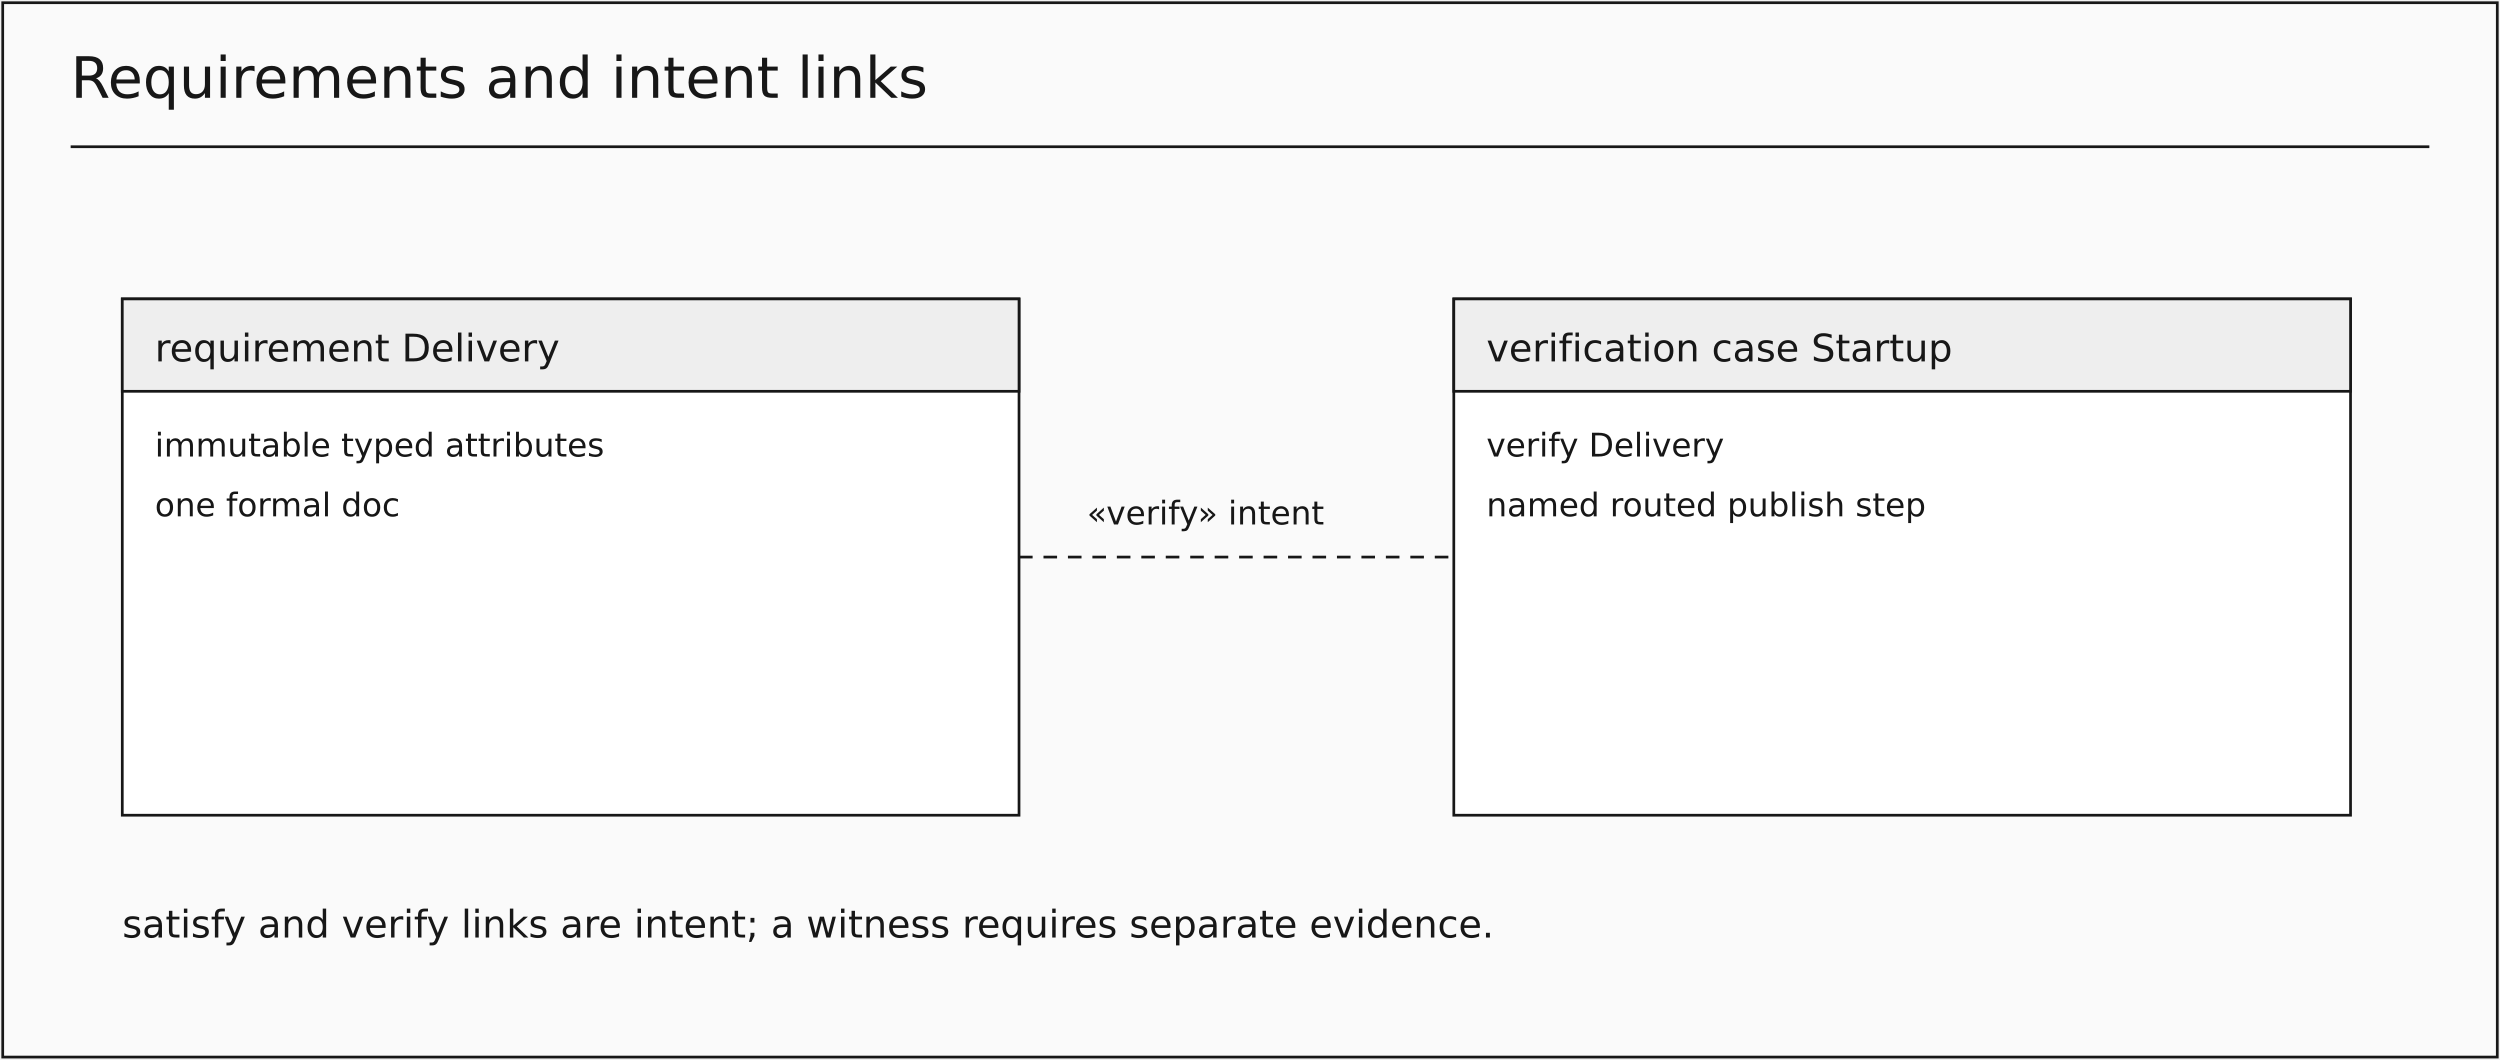
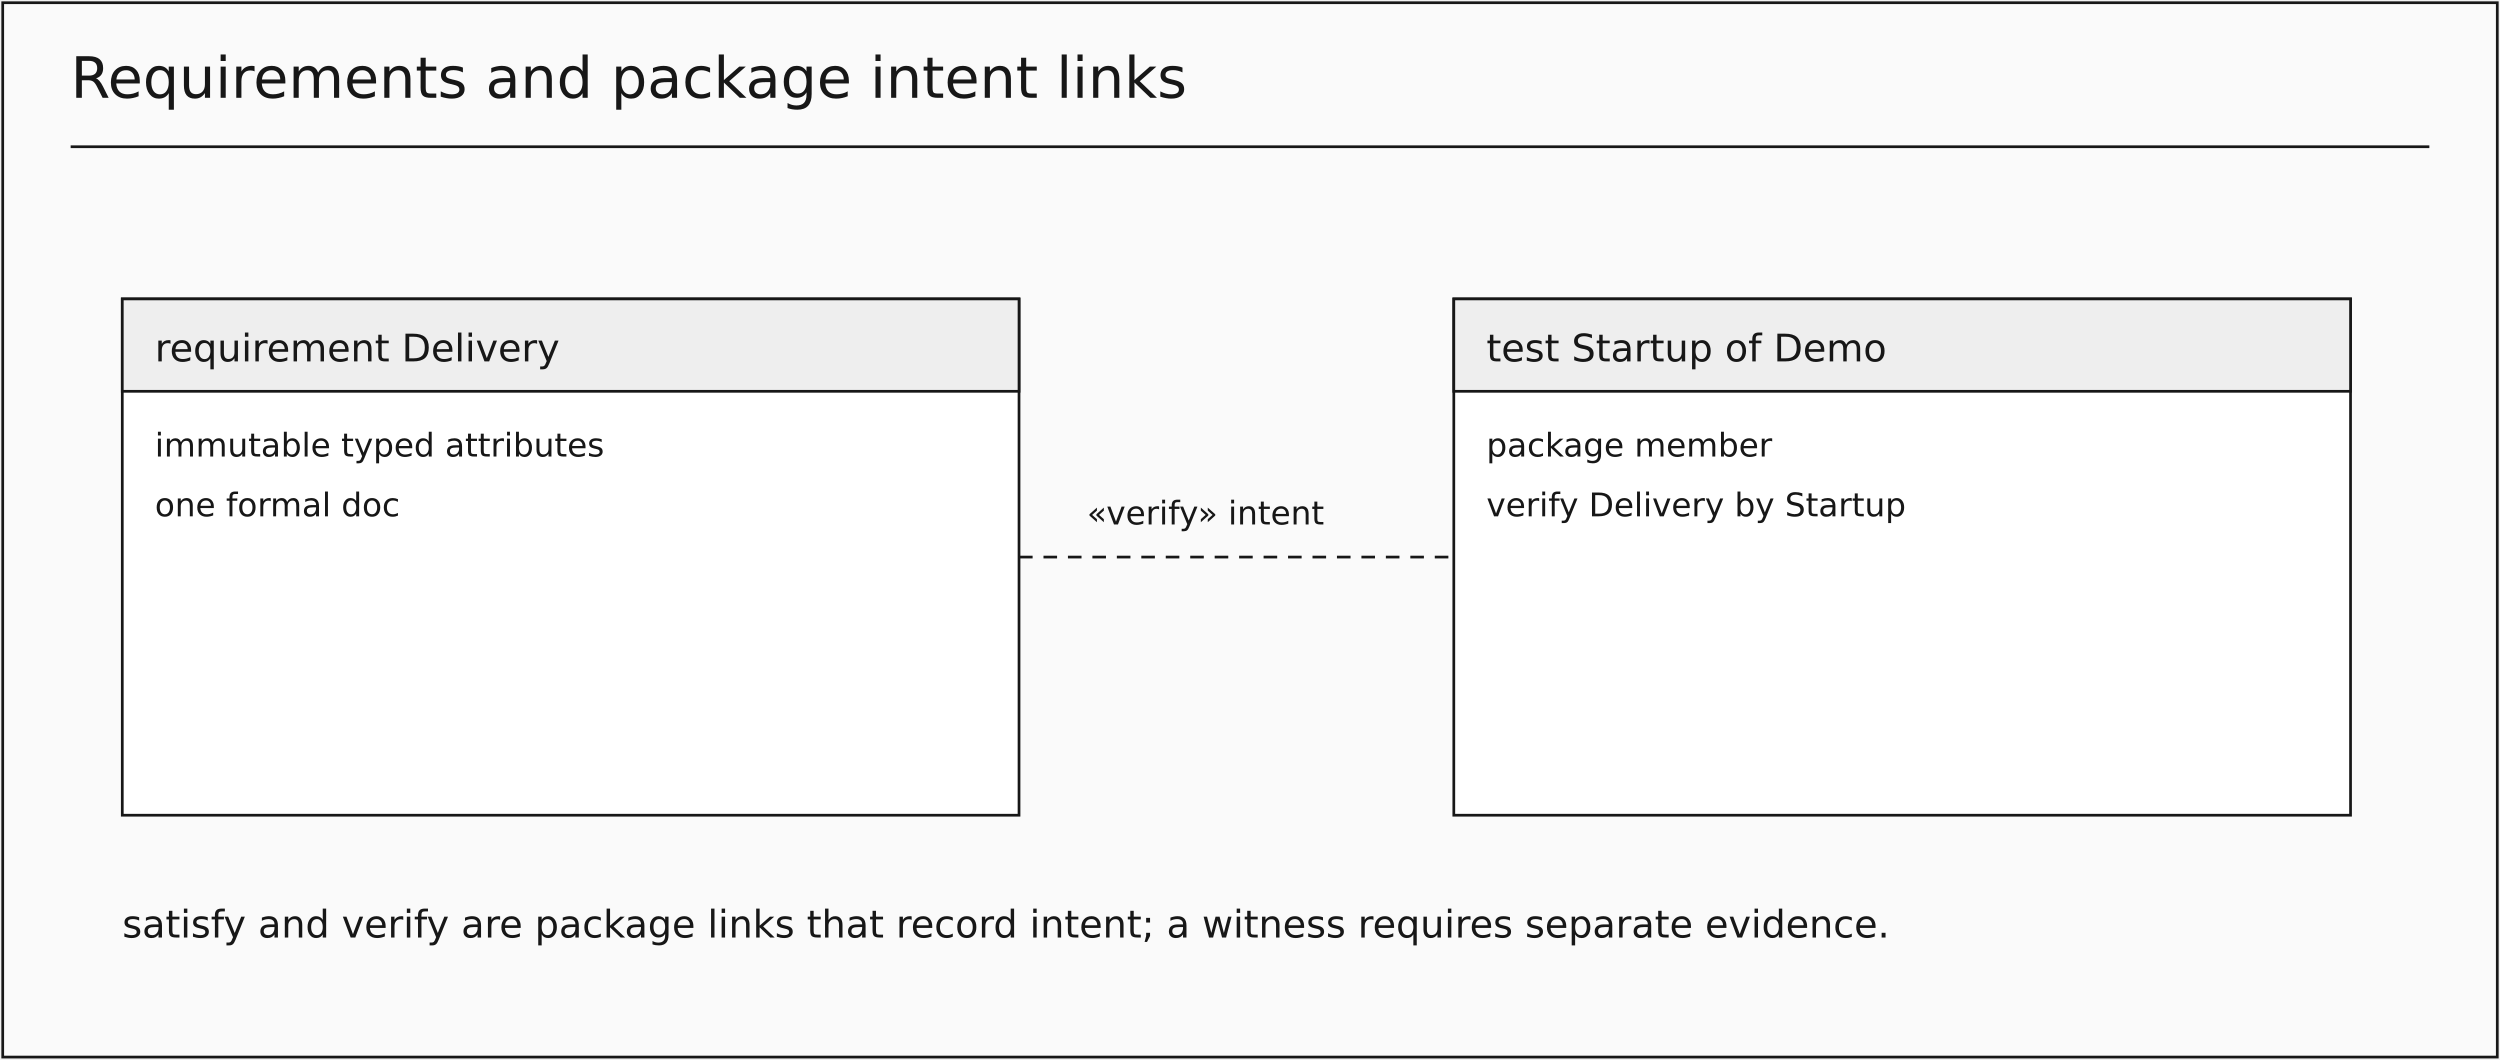
<svg xmlns="http://www.w3.org/2000/svg" viewBox="0 0 920 390" role="img">
  <rect x="1" y="1" width="918" height="388" fill="#fafafa" stroke="#171717" />
-   <text x="26" y="36" font-family="DejaVu Sans, sans-serif" font-size="21" fill="#171717">Requirements and intent links</text>
+   <text x="26" y="36" font-family="DejaVu Sans, sans-serif" font-size="21" fill="#171717">Requirements and package intent links</text>
  <line x1="26" y1="54" x2="894" y2="54" stroke="#171717" />
  <rect x="45" y="110" width="330" height="190" fill="#ffffff" stroke="#171717" />
  <rect x="45" y="110" width="330" height="34" fill="#eeeeee" stroke="#171717" />
  <text x="57" y="133" font-family="DejaVu Sans, sans-serif" font-size="14" fill="#171717">requirement Delivery</text>
  <text x="57" y="168" font-family="DejaVu Sans, sans-serif" font-size="12" fill="#171717">immutable typed attributes</text>
  <text x="57" y="190" font-family="DejaVu Sans, sans-serif" font-size="12" fill="#171717">one formal doc</text>
  <rect x="535" y="110" width="330" height="190" fill="#ffffff" stroke="#171717" />
  <rect x="535" y="110" width="330" height="34" fill="#eeeeee" stroke="#171717" />
-   <text x="547" y="133" font-family="DejaVu Sans, sans-serif" font-size="14" fill="#171717">verification case Startup</text>
-   <text x="547" y="168" font-family="DejaVu Sans, sans-serif" font-size="12" fill="#171717">verify Delivery</text>
-   <text x="547" y="190" font-family="DejaVu Sans, sans-serif" font-size="12" fill="#171717">named routed publish step</text>
+   <text x="547" y="133" font-family="DejaVu Sans, sans-serif" font-size="14" fill="#171717">test Startup of Demo</text>
+   <text x="547" y="168" font-family="DejaVu Sans, sans-serif" font-size="12" fill="#171717">package member</text>
+   <text x="547" y="190" font-family="DejaVu Sans, sans-serif" font-size="12" fill="#171717">verify Delivery by Startup</text>
  <line x1="375" y1="205" x2="535" y2="205" stroke="#171717" stroke-dasharray="5 4" />
  <text x="400.0" y="193.0" font-family="DejaVu Sans, sans-serif" font-size="12" fill="#171717">«verify» intent</text>
-   <text x="45" y="345" font-family="DejaVu Sans, sans-serif" font-size="14" fill="#171717">satisfy and verify links are intent; a witness requires separate evidence.</text>
+   <text x="45" y="345" font-family="DejaVu Sans, sans-serif" font-size="14" fill="#171717">satisfy and verify are package links that record intent; a witness requires separate evidence.</text>
</svg>
